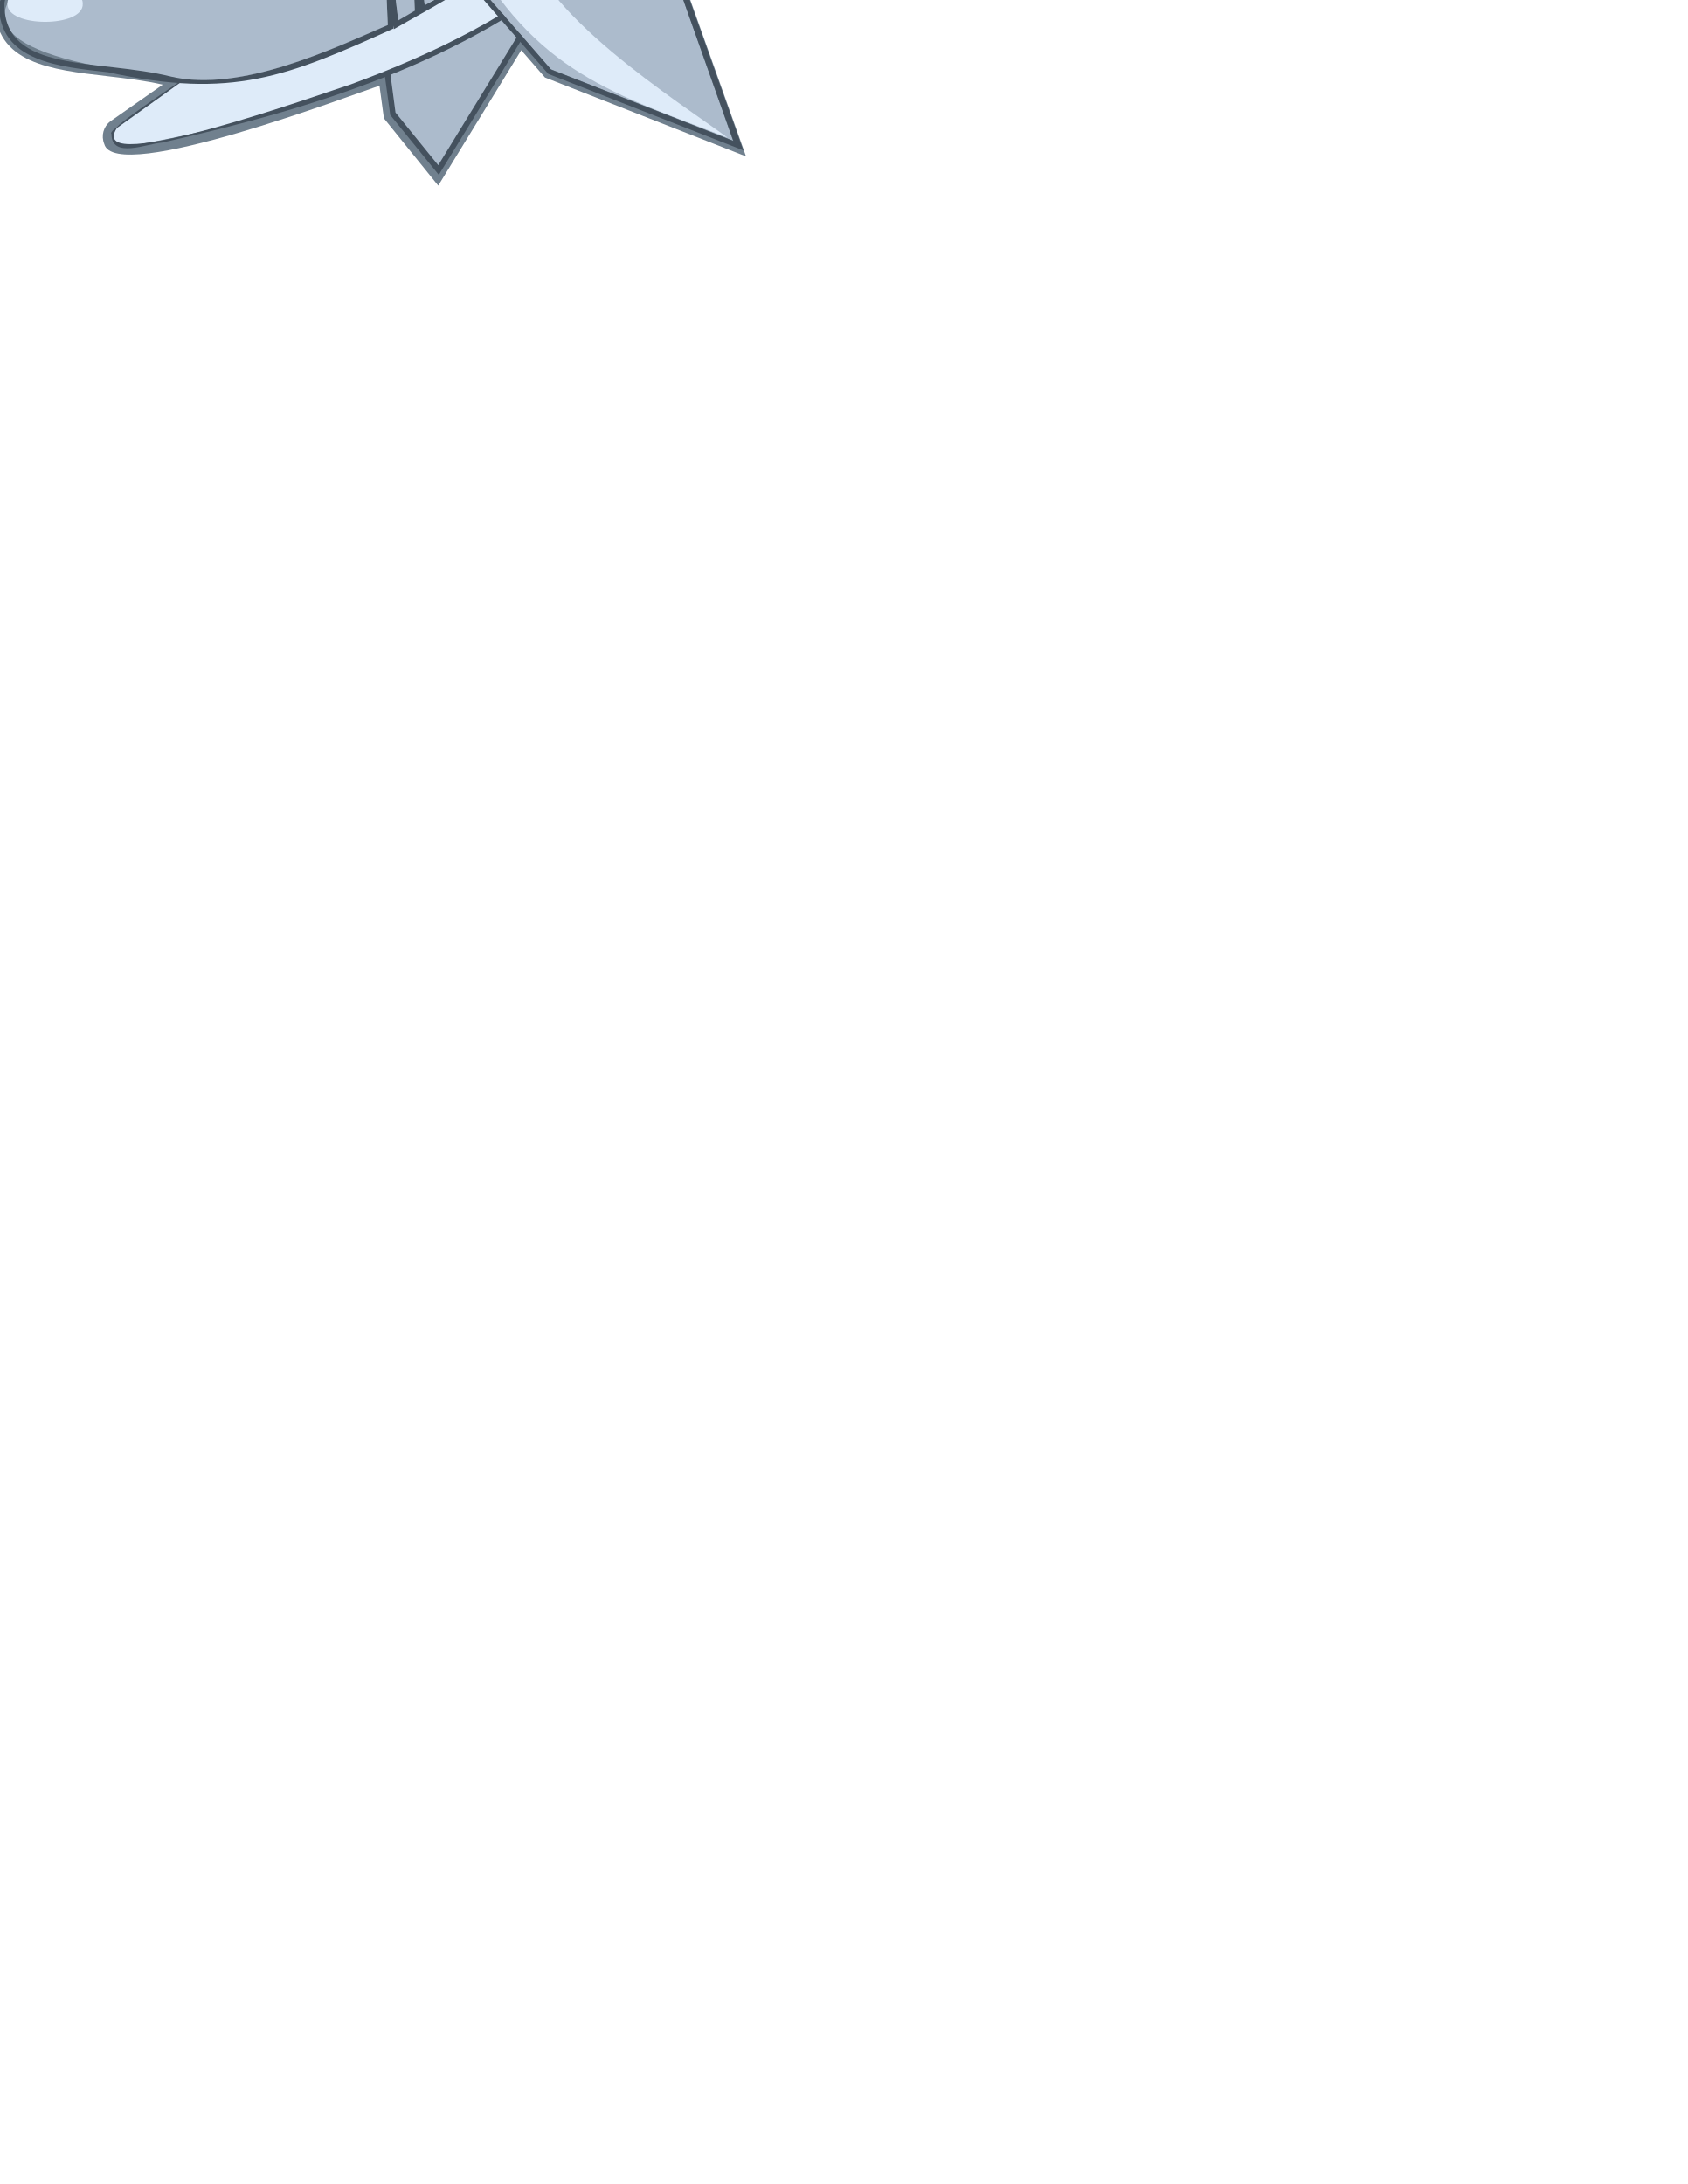
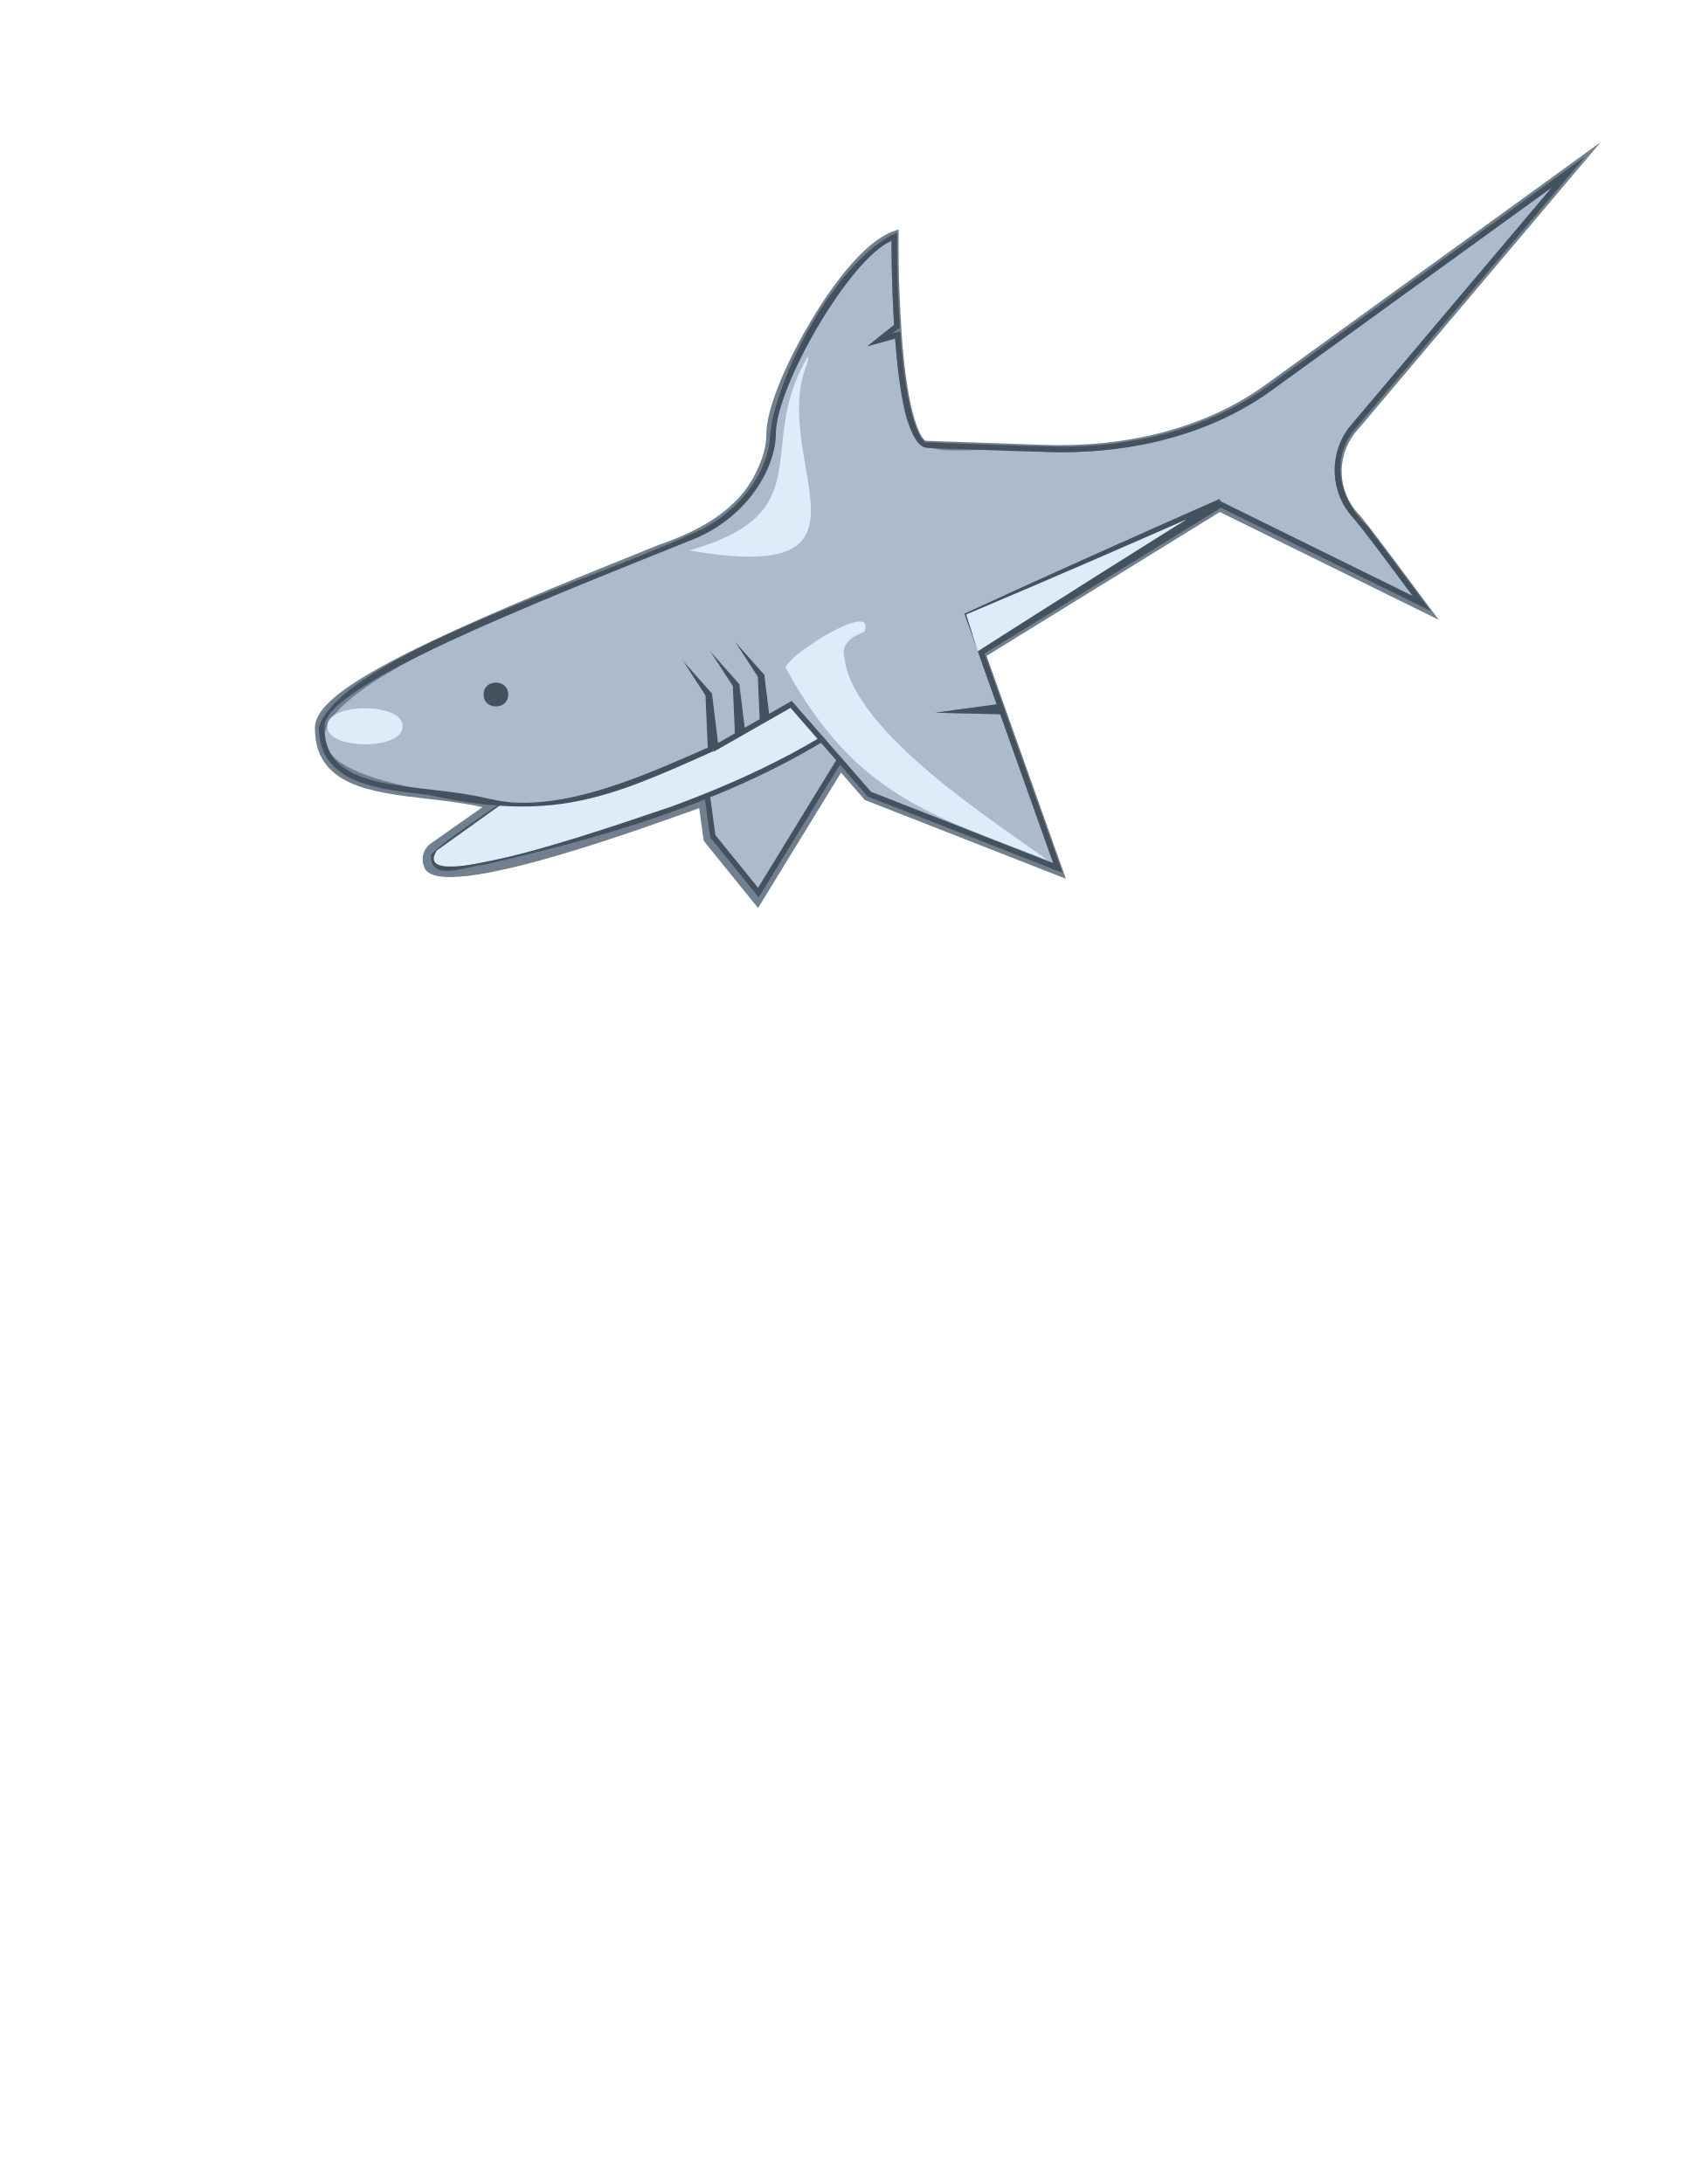
<svg xmlns="http://www.w3.org/2000/svg" version="1.1" id="Layer_1" x="0px" y="0px" viewBox="0 0 612 792" style="enable-background:new 0 0 612 792;" xml:space="preserve">
-   <path style="fill:#70808E;" d="M376.3-75.9c-7.3-8.1-7.8-20.3-1.1-29l89.2-105.6l-120.5,87.2c-23.4,17.4-53.2,23.6-81.9,22.5  c-21.7-0.7-35.8-1.2-42.1-1.5c-1.3,0.3-6.9-7.2-9.1-40.2l0,0c-1.2-19.9-1-29.9-1-36.4c-13.4,3.2-27.7,26.1-32.2,33.8  c-7.6,12.9-15.8,30.3-15.8,40.6c0,4-1.2,8.3-3.4,13c-6.4,14.2-21,22-35.5,26.9c-29.2,11.7-59.3,23.9-83,35.2  C10.7-15.3-1.8-6-1.8,1.9C-2,23,18.7,25.3,38.7,27.6c6.8,0.8,13.8,1.6,20.3,3.1L40,44c-2.5,1.9-3.4,5.2-2.2,8.2  c4,15,91.5-18.5,99.8-21.1l1.6,11.8l19.7,24.4L189,18.2l8.6,9.9l72.9,28.6l-28.8-80.8l84.6-52.2l79.4,39.1  C403.1-40.5,378.7-73.9,376.3-75.9z" />
+   <path style="fill:#70808E;" d="M492.328,186.099c-7.347-8.117-7.815-20.288-1.122-28.963l89.198-105.593  c0,0-120.479,87.231-120.479,87.231c-23.431,17.356-53.169,23.596-81.913,22.544c-21.681-0.733-35.842-1.227-42.092-1.467  c-1.327,0.335-6.946-7.19-9.085-40.24l0.013-0.01c-1.236-19.878-1.011-29.94-1-36.352c-13.429,3.222-27.665,26.067-32.229,33.849  c-7.619,12.885-15.76,30.309-15.76,40.567c0,3.962-1.16,8.333-3.447,12.99c-6.385,14.211-21.024,21.953-35.483,26.911  c-29.169,11.749-59.332,23.897-82.982,35.192c-29.218,13.953-41.706,23.271-41.759,31.156c-0.14,21.038,20.516,23.425,40.492,25.733  c6.775,0.783,13.76,1.59,20.256,3.065l-18.954,13.316c-2.516,1.94-3.407,5.232-2.239,8.183  c4.007,14.988,91.547-18.461,99.783-21.133l1.623,11.822l19.719,24.378l30.082-49.094l8.622,9.911l72.927,28.582l-28.771-80.829  l84.583-52.171l79.384,39.1C519.097,221.497,494.655,188.063,492.328,186.099z" />
  <g>
-     <polygon style="fill:#ACBBCC;" points="139.8,22 142.5,41.2 159,61.7 199.5,-4.4  " />
-     <path style="fill:#44515E;" d="M159.1,63.4l-17.6-21.7l-2.8-20.2L202-6.6L159.1,63.4z M143.4,40.8l15.5,19.1l38.1-62.1l-56,24.9   L143.4,40.8z" />
+     <polygon style="fill:#ACBBCC;" points="255.821,284.05 258.456,303.245 274.977,323.67 315.478,257.574  " />
+     <path style="fill:#44515E;" d="M275.09,325.4l-17.587-21.743l-2.774-20.216l63.281-28.084L275.09,325.4z M259.408,302.833   l15.456,19.108l38.082-62.149l-56.032,24.867L259.408,302.833z" />
  </g>
  <g>
-     <path style="fill:#EDEDED;" d="M188.3,3.8C159.9,15,116.2,48.5,91,13.5l85.5-29.1L188.3,3.8z" />
-     <path style="fill:#232323;" d="M123.3,30c-12.8,0-25.3-6-33.1-16.8l86.5-29.4L189.1,4C177,8.4,136.1,31.4,123.3,30z M91.8,13.7   c25,33.6,68,0.8,95.8-10.2L176.3-15L91.8,13.7z" />
+     <path style="fill:#EDEDED;" d="M304.339,265.776c-28.47,11.206-72.115,44.71-97.31,9.695l85.46-29.085L304.339,265.776z" />
+     <path style="fill:#232323;" d="M239.305,291.987c-12.756,0.016-25.305-6.015-33.089-16.767l86.492-29.437l12.352,20.213   C293.044,270.377,252.078,293.409,239.305,291.987z M207.849,275.721c25.002,33.647,67.997,0.751,95.77-10.165l-11.346-18.567   L207.849,275.721z" />
  </g>
  <g>
-     <path style="fill:#DEEBF9;" d="M82.9,17.4L42.2,46.1c-3,2.5-1.1,7.4,2.8,7.2c60.9-10.4,123.5-32,166-67.9l0.3-1.3L107.7-49.8   L64.2-21.1C80.5-11.3,87.6,3.4,82.9,17.4z" />
-     <path style="fill:#44515E;" d="M82.9,17.4c0,0-40.6,29.1-40.5,29c-12.3,18.9,78.1-13.8,84.8-15.8c29.8-11,58.9-25,83.1-45.9   l-0.3,0.5l0.3-1.3L211-15c-29.4-9.7-74.4-24.4-103.5-34.1l0.6-0.1c-14.6,9.5-29.1,19-43.7,28.4l0-0.7C77.7-13.5,88.5,1.5,82.9,17.4   L82.9,17.4z M82.9,17.4C88.2,1.6,77.3-13.1,64-20.8l-0.5-0.3c14.7-9.9,29.5-19.7,44.2-29.5c29.2,9.3,74.5,24.2,103.9,33.7l0.9,0.3   c-0.2,0.7-0.5,1.9-0.6,2.5c-43,36.6-98.9,53.6-153.1,65.8c-5.4,0.3-18.4,6.1-18.4-3.2C37.6,47.1,82.6,18.3,82.9,17.4L82.9,17.4z" />
+     <path style="fill:#DEEBF9;" d="M198.923,279.422l-40.768,28.641c-2.993,2.525-1.079,7.409,2.832,7.22   c60.85-10.39,123.544-31.986,165.954-67.909l0.344-1.339l-103.537-33.853l-43.533,28.697   C196.455,250.688,203.602,265.412,198.923,279.422z" />
+     <path style="fill:#44515E;" d="M198.923,279.422c0.034-0.025-40.642,29.083-40.49,28.97c-12.338,18.876,78.135-13.791,84.816-15.83   c29.781-10.956,58.92-25.034,83.05-45.922c0,0-0.302,0.49-0.302,0.49s0.346-1.338,0.346-1.338s0.64,1.166,0.64,1.166   c-29.372-9.664-74.417-24.414-103.452-34.111c0,0,0.603-0.081,0.603-0.081c-14.568,9.479-29.092,19.025-43.696,28.449   c0,0-0.014-0.683-0.014-0.683C193.703,248.477,204.476,263.531,198.923,279.422L198.923,279.422z M198.923,279.422   c5.24-15.842-5.624-30.557-18.917-38.197c0,0-0.543-0.327-0.543-0.327c14.685-9.891,29.454-19.654,44.177-29.488   c29.16,9.266,74.514,24.185,103.947,33.699c0,0,0.865,0.282,0.865,0.282c-0.178,0.666-0.472,1.863-0.642,2.517   c-43.035,36.591-98.931,53.63-153.134,65.85c-5.437,0.312-18.431,6.105-18.392-3.2   C153.564,309.067,198.569,280.265,198.923,279.422L198.923,279.422z" />
  </g>
  <g>
-     <path style="fill:#ACBBCC;" d="M374.6-74.3c-8.2-9.1-8.9-23-1.2-32.9l73.4-86.8l-100.6,72.8c-24,17.8-54.3,24.2-83.8,23.1   c-43.9-4.4-49.4,13.3-53.8-41.1l-10.1,2.8l9.8-7.8c-1-16.1-0.9-30.5-0.9-30.5c-15,6.2-42,52.8-42,69.9c-0.8,17.3-14.4,32-30,38.3   C44.7-30.9-71.3,13.5,62.1,27.9c23.8,6,59.6-10.3,78.5-18.7l-0.8-18.9l-8.3-12.8l10.7,12.1l2.2,17.9l6-3.5l-0.7-17.1L141.4-26   l10.7,12.1L154,1.9l5.4-3.1l-0.7-15.4l-8.3-12.8l10.7,12.1l1.7,14.1l8.2-4.7l28.7,33l66.1,25.9L246.7-3l-23.6-0.6l22.3-3l-6.9-19.3   l88.1-54.3l69.7,34.3C393.5-49.4,377.4-71.6,374.6-74.3z" />
-     <path style="fill:#44515E;" d="M446.7-194l-73.4,86.8c-7.7,9.9-7,23.8,1.2,32.9c2.7,2.7,19.1,24.9,21.7,28.5l-69.7-34.3l-88.1,54.3   l6.9,19.3l-22.3,3L246.7-3l19.2,54.1l-66.1-25.9l-28.7-33l-8.2,4.7l-1.7-14.1l-10.7-12.1l8.3,12.8l0.7,15.4L154,1.9l-1.9-15.8   L141.4-26l8.3,12.8l0.7,17.1l-6,3.5l-2.2-17.9l-10.7-12.1l8.3,12.8l0.8,18.9c-19.1,8.2-53.1,24.6-78.5,18.7   C35.7,21.2,1.5,26.8,1.6,1.5c0.1-15,74.4-44,133.6-67.9c11.4-4.6,20.9-13,26.3-24c2.2-4.5,3.8-9.4,3.8-14.3   c0-17.1,26.9-63.7,42-69.9c0,0-0.1,14.3,0.9,30.5l-9.8,7.8l10.1-2.8c1.5,19.3,4.7,39.4,11.7,39.6c9.1,0.3,32.8,1.3,47.8,1.6   c27.6,0.1,55.7-6.6,78.1-23.2C346.1-121.2,446.7-194,446.7-194 M458.8-205.3c-2.8,2.1-106.9,77.4-113.8,82.4   c-22.1,16.3-49.8,23-76.9,22.8c-15.1-0.3-38.7-1.3-47.7-1.6c-1.9,1-7.8-7.5-10-40.2c-0.5,0.1-2.6,0.7-3,0.8   c0.6-0.5,2.4-1.9,2.9-2.3c-1.2-18.6-1-30.1-1-34.4c-22.6,10-44.1,53.2-46,72.9c-0.7,15.9-13.7,30.5-28.8,36.5   C100-52.1,8.4-24-0.4,1.5c-0.1,20.9,22,22.7,39.6,24.7c45.1,9.9,64.9,1.5,103.4-15.8l0-1.1l0.2,1.3c2.3-1.3,7.3-4.2,9.7-5.5   c2.2-1.2,6.7-3.8,8.9-5.1l0,0c1.7-1,7.5-4.3,9.4-5.3c0.3,0.4,27.7,31.8,28,32.1c0.4,0.2,66.1,25.9,66.6,26.1c0,0,4.1,1.6,4.1,1.6   c-0.7-2-20.1-56.4-21.2-59.5l0,0c-0.2-0.5-6.7-18.9-7.1-20.1l85.7-52.9c3.9,1.9,74.7,36.8,76.1,37.5c-3.2-4.3-19.3-25.8-22.9-30.6   c-9.8-9.3-14.1-23.6-5.1-35C381.2-113.5,455-200.7,458.8-205.3L458.8-205.3z" />
+     <path style="fill:#ACBBCC;" d="M490.554,187.693c-8.244-9.108-8.905-22.971-1.232-32.864l73.364-86.848   c0,0-100.552,72.804-100.552,72.804c-23.978,17.783-54.335,24.179-83.774,23.112c-43.935-4.45-49.371,13.344-53.806-41.111   l-10.129,2.814l9.778-7.789c-1.03-16.145-0.936-30.481-0.936-30.481c-15.033,6.22-41.96,52.81-41.96,69.916   c-0.784,17.296-14.44,32.04-30.037,38.342c-90.523,35.468-206.58,79.865-73.195,94.268c23.765,6.011,59.567-10.307,78.526-18.728   l-0.823-18.918l-8.275-12.758l10.689,12.068l2.198,17.861l6.047-3.452l-0.745-17.141l-8.275-12.758l10.689,12.068l1.941,15.77   l5.375-3.068l-0.669-15.39l-8.275-12.758l10.689,12.068l1.735,14.094l8.182-4.671l28.716,33.009l66.113,25.912l-19.243-54.061   l-23.575-0.555l22.3-3.028l-6.859-19.27l88.06-54.315l69.663,34.312C509.497,212.602,493.359,190.395,490.554,187.693z" />
+     <path style="fill:#44515E;" d="M562.687,67.981c0,0-73.364,86.848-73.364,86.848c-7.673,9.892-7.012,23.756,1.232,32.864   c2.676,2.741,19.074,24.933,21.705,28.453l-69.663-34.312l-88.06,54.315l6.859,19.27l-22.3,3.028l23.575,0.555l19.243,54.061   L315.8,287.152l-28.716-33.009l-8.182,4.671l-1.735-14.094l-10.689-12.068l8.275,12.758l0.669,15.39l-5.375,3.068l-1.941-15.77   l-10.689-12.068l8.275,12.758l0.745,17.141l-6.047,3.452l-2.198-17.861l-10.689-12.068l8.275,12.758l0.823,18.918   c-19.108,8.227-53.053,24.609-78.528,18.726c-26.341-6.665-60.606-1.053-60.438-26.339c0.1-15.038,74.373-43.998,133.634-67.927   c11.366-4.589,20.881-13.026,26.283-24.029c2.206-4.493,3.754-9.397,3.754-14.312c0-17.106,26.927-63.696,41.96-69.916   c0,0-0.094,14.336,0.936,30.481l-9.778,7.79l10.129-2.814c1.499,19.317,4.733,39.375,11.7,39.643   c9.11,0.281,32.792,1.299,47.8,1.564c27.599,0.144,55.66-6.596,78.08-23.209C462.135,140.785,562.687,67.981,562.687,67.981    M574.799,56.743c-2.792,2.089-106.914,77.361-113.836,82.422c-22.065,16.328-49.763,22.984-76.908,22.829   c-15.095-0.27-38.724-1.284-47.723-1.562c-1.887,1.011-7.782-7.526-9.971-40.222c-0.493,0.137-2.557,0.71-3.006,0.835   c0.577-0.46,2.364-1.883,2.912-2.319c-1.168-18.621-0.984-30.055-0.979-34.395c-22.601,10.039-44.087,53.24-45.981,72.915   c-0.665,15.937-13.707,30.505-28.784,36.488c-34.562,16.202-126.134,44.262-134.888,69.765   c-0.133,20.94,21.998,22.681,39.609,24.736c45.06,9.927,64.91,1.492,103.417-15.832l-0.048-1.115l0.163,1.32   c2.286-1.305,7.337-4.188,9.657-5.512c2.155-1.23,6.67-3.807,8.854-5.054v0c1.723-0.984,7.55-4.31,9.368-5.347   c0.321,0.369,27.666,31.802,27.961,32.141c0.422,0.166,66.114,25.913,66.572,26.092c-0.001,0,4.085,1.601,4.085,1.601   c-0.721-2.025-20.082-56.418-21.163-59.457l0,0c-0.17-0.478-6.713-18.86-7.143-20.068l85.742-52.886   c3.852,1.897,74.723,36.804,76.144,37.504c-3.16-4.26-19.332-25.841-22.852-30.574c-9.772-9.269-14.134-23.611-5.117-34.96   C497.239,148.506,570.992,61.286,574.799,56.743L574.799,56.743z" />
  </g>
  <g>
-     <polygon style="fill:#DEEBF9;" points="238.5,-25.9 234,-39.3 326.6,-80.2  " />
-     <path style="fill:#44515E;" d="M238.5-25.9c-0.1-0.3-4.8-13.3-4.9-13.6c29.7-13.7,62.6-28.4,92.5-41.6l0.9,1.7   C302-63.8,264.2-41.2,238.5-25.9L238.5-25.9z M238.5-25.9c25.2-16,62.5-39.7,87.5-55.2l0.9,1.7c-29.8,13.2-62.8,27.5-92.9,40.2   l0.1-0.3L238.5-25.9L238.5-25.9z" />
+     <polygon style="fill:#DEEBF9;" points="354.536,236.149 350.007,222.682 442.596,181.834  " />
+     <path style="fill:#44515E;" d="M354.536,236.149c-0.112-0.312-4.759-13.302-4.87-13.61c29.718-13.721,62.618-28.4,92.533-41.603   c0,0,0.911,1.733,0.911,1.733C417.983,198.18,380.177,220.823,354.536,236.149L354.536,236.149z M354.536,236.149   c25.199-16.035,62.458-39.67,87.544-55.15c0,0,0.911,1.733,0.911,1.733c-29.832,13.155-62.792,27.534-92.875,40.199   c0,0,0.148-0.336,0.148-0.336S354.536,236.149,354.536,236.149L354.536,236.149z" />
  </g>
-   <path style="fill:#44515E;" d="M59.4-10.1c-0.1-5.8,9-5.8,8.9,0C68.3-4.4,59.3-4.4,59.4-10.1z" />
-   <path style="fill:#DEEBF9;" d="M134-62.4c74.9,13.1,28.3-32.8,42.8-67.9c0.5-2.2,0.6-3.5-1.2,0.1C158.5-98.5,181.2-76,134-62.4z" />
-   <path style="fill:#DEEBF9;" d="M197.4-32.8c0,0-9.3,2.7-7.2,9.4c3.1,27.2,56.8,60.9,73.6,73.3c-41-16-69.6-23.1-94.9-69.7  C169.2-24.3,202.1-45,197.4-32.8z" />
-   <path style="fill:#DEEBF9;" d="M30,1.4c0.4,8.7-27.6,8.7-27.3,0C2.3-7.3,30.3-7.3,30,1.4z" />
+   <path style="fill:#44515E;" d="M175.365,251.855c-0.084-5.771,8.981-5.771,8.896,0C184.345,257.626,175.28,257.626,175.365,251.855z  " />
+   <path style="fill:#DEEBF9;" d="M249.956,199.612c74.867,13.051,28.298-32.836,42.766-67.938c0.536-2.211,0.625-3.537-1.185,0.083  C274.536,163.492,297.234,186.033,249.956,199.612z" />
+   <path style="fill:#DEEBF9;" d="M313.394,229.165c0,0-9.316,2.663-7.195,9.409c3.07,27.156,56.772,60.917,73.611,73.334  c-40.954-15.967-69.641-23.076-94.918-69.738C285.167,237.744,318.098,216.989,313.394,229.165z" />
+   <path style="fill:#DEEBF9;" d="M145.965,263.382c0.38,8.71-27.639,8.711-27.257-0.001  C118.328,254.671,146.348,254.671,145.965,263.382z" />
</svg>
